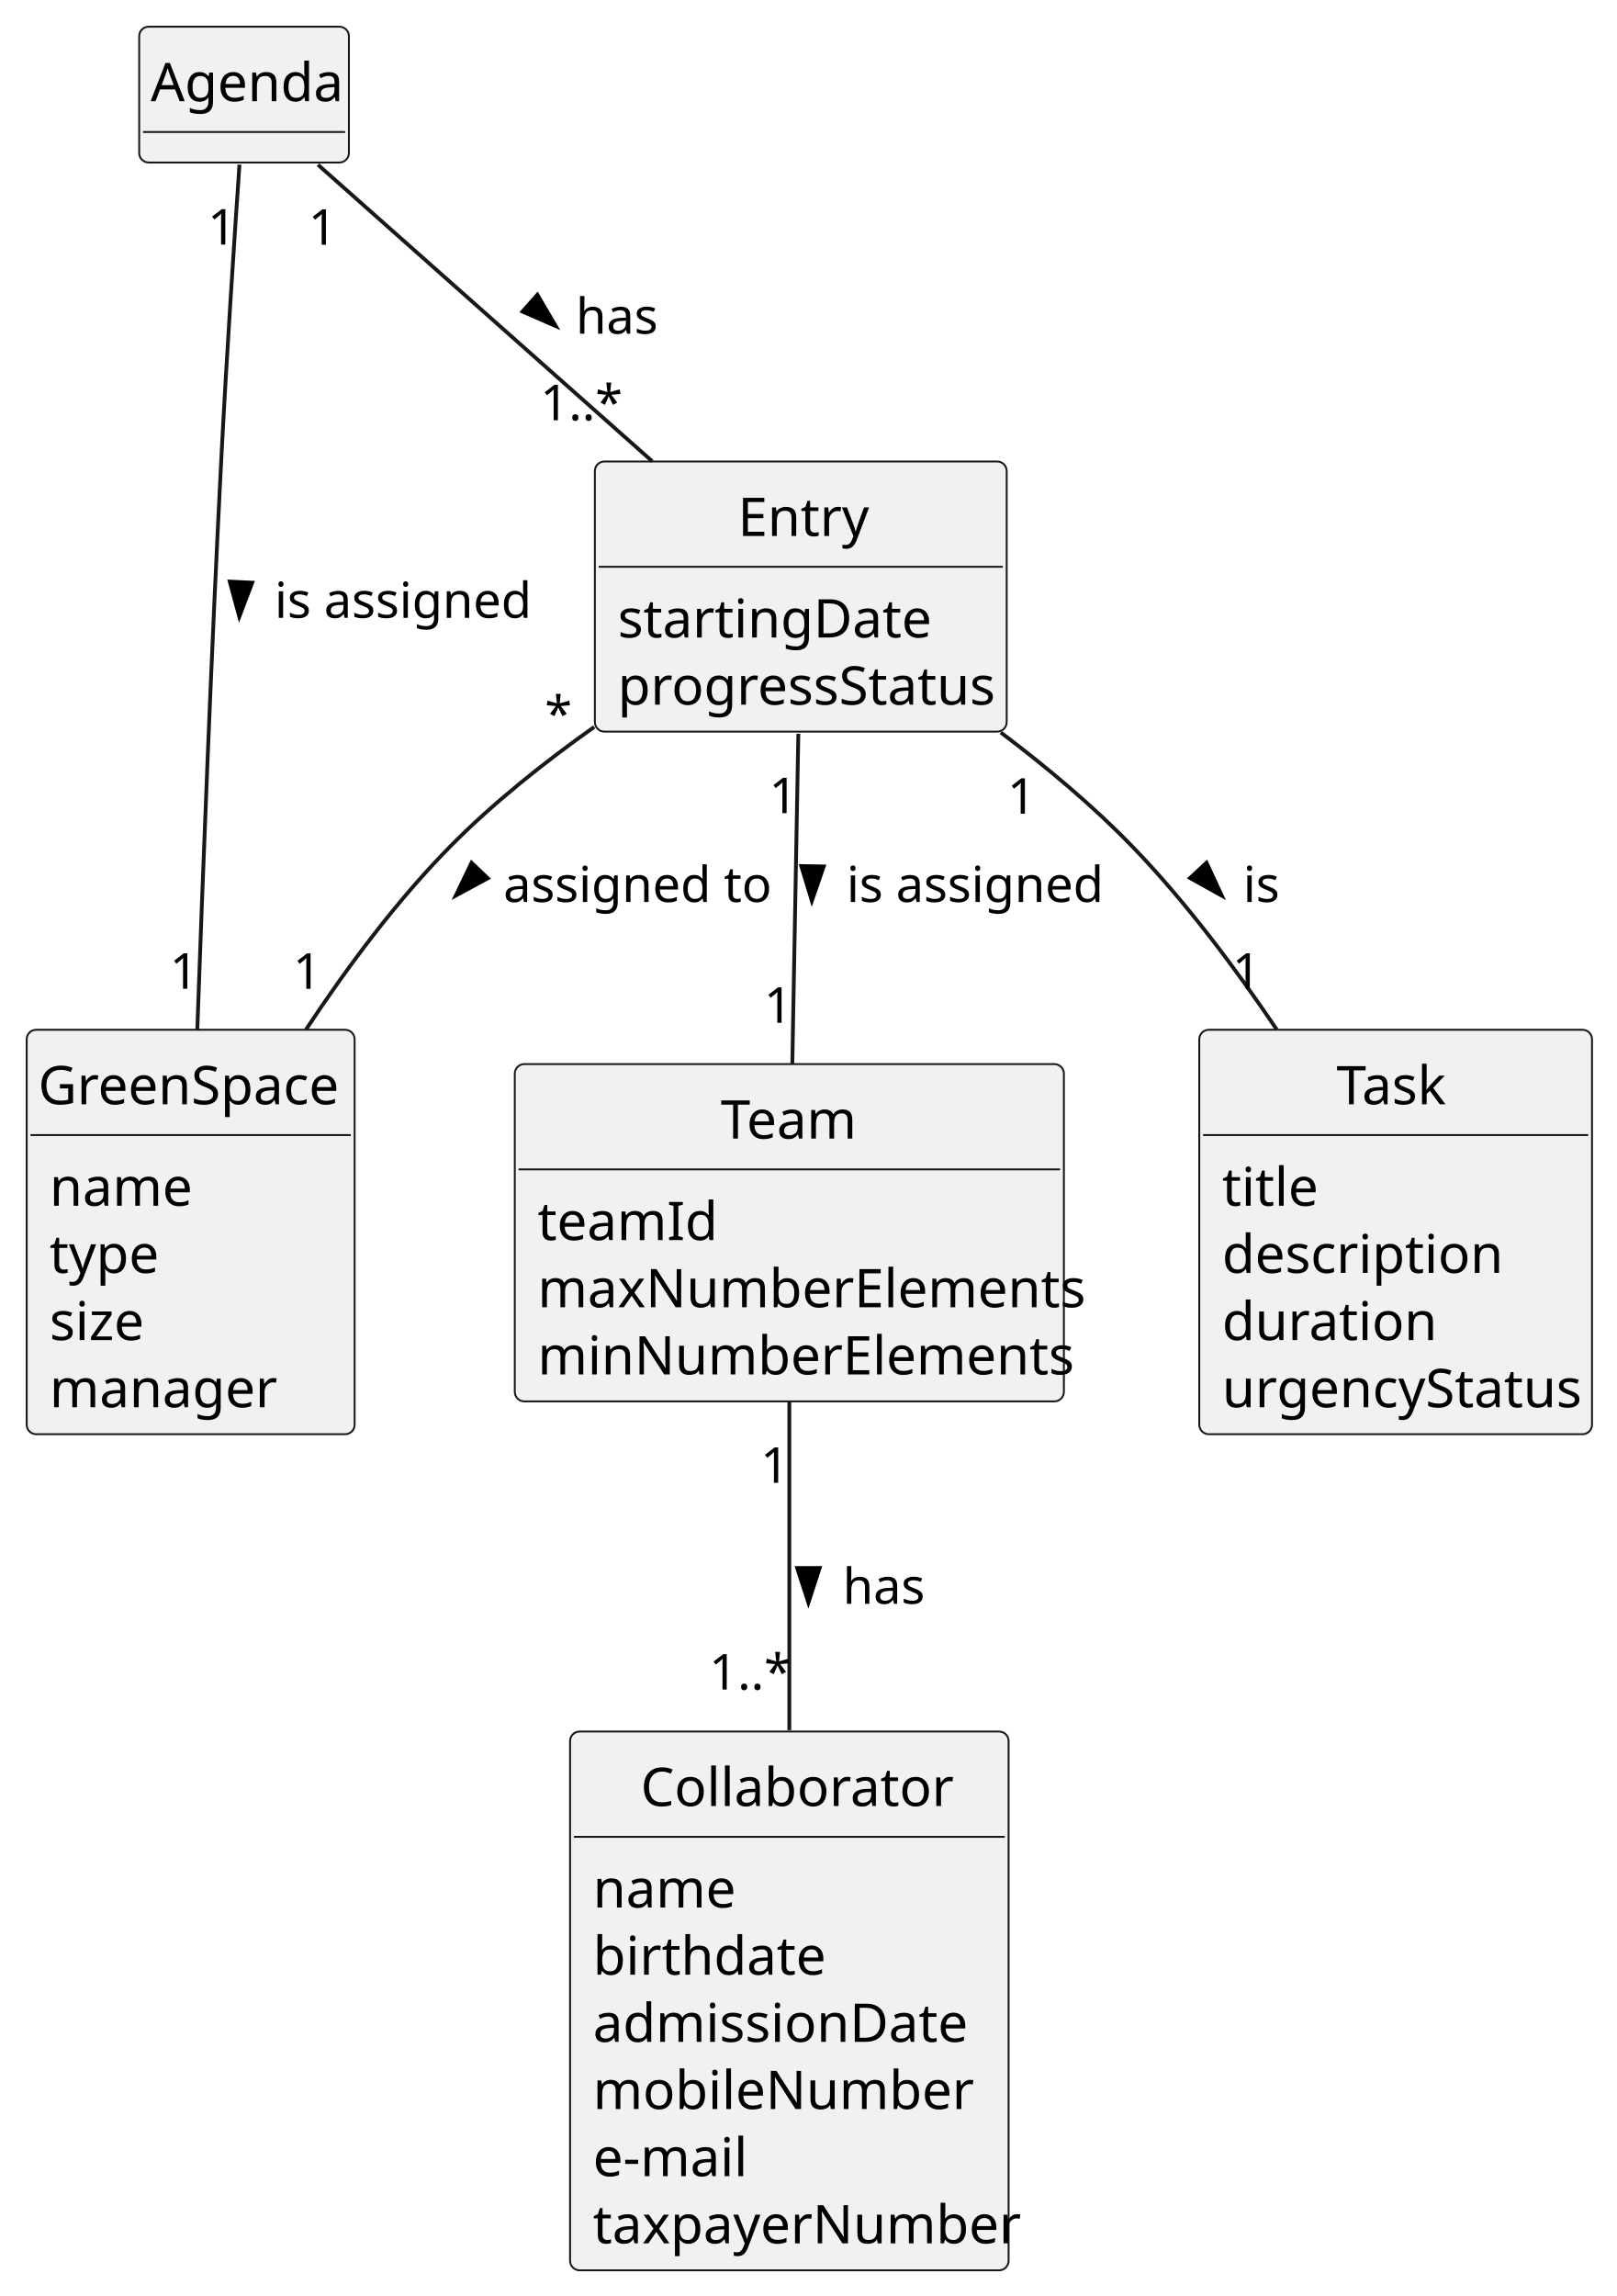
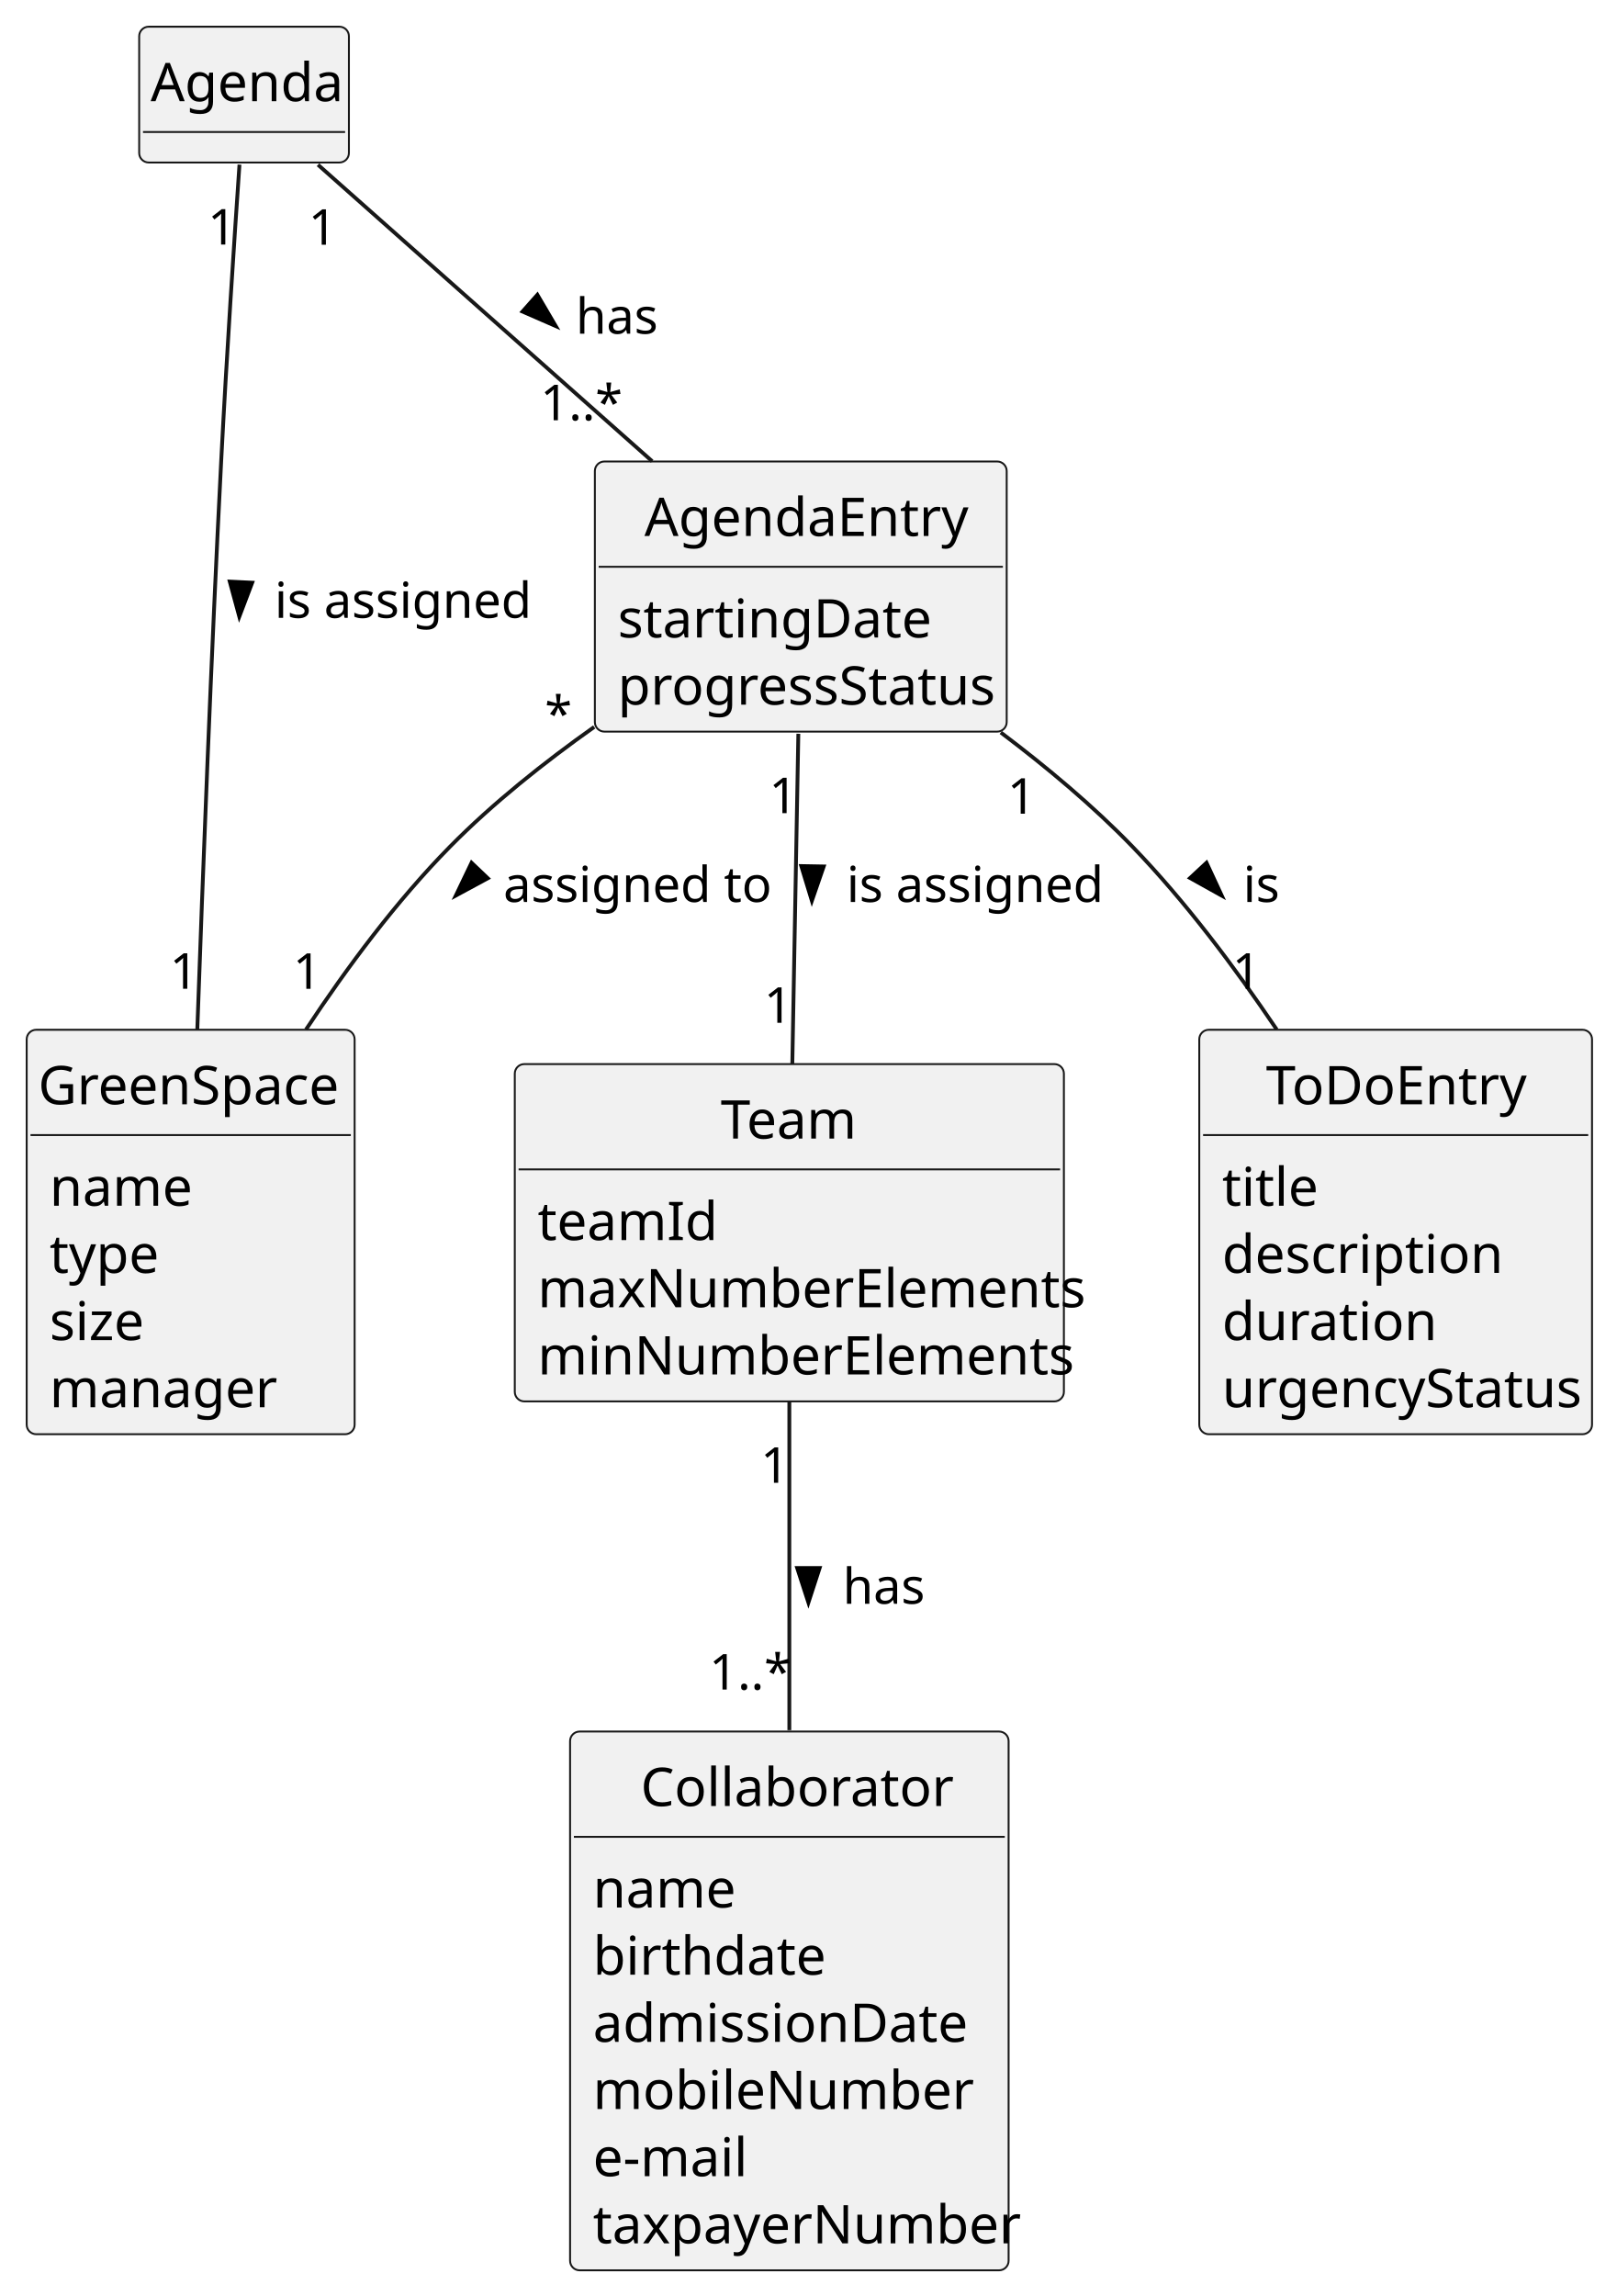
<svg xmlns="http://www.w3.org/2000/svg" contentStyleType="text/css" height="602px" preserveAspectRatio="none" style="width:424px;height:602px;background:#FFFFFF;" version="1.1" viewBox="0 0 424 602" width="424px" zoomAndPan="magnify">
  <defs />
  <g>
    <g id="elem_Collaborator">
      <rect codeLine="13" fill="#F1F1F1" height="141.266" id="Collaborator" rx="2.5" ry="2.5" style="stroke:#181818;stroke-width:0.5;" width="115" x="149.5" y="454" />
      <text fill="#000000" font-family="sans-serif" font-size="14" lengthAdjust="spacing" textLength="78" x="168" y="473.533">Collaborator</text>
      <line style="stroke:#181818;stroke-width:0.5;" x1="150.5" x2="263.5" y1="481.609" y2="481.609" />
      <text fill="#000000" font-family="sans-serif" font-size="14" lengthAdjust="spacing" textLength="35" x="155.5" y="500.143">name</text>
      <text fill="#000000" font-family="sans-serif" font-size="14" lengthAdjust="spacing" textLength="56" x="155.5" y="517.752">birthdate</text>
      <text fill="#000000" font-family="sans-serif" font-size="14" lengthAdjust="spacing" textLength="93" x="155.5" y="535.361">admissionDate</text>
      <text fill="#000000" font-family="sans-serif" font-size="14" lengthAdjust="spacing" textLength="90" x="155.5" y="552.971">mobileNumber</text>
      <text fill="#000000" font-family="sans-serif" font-size="14" lengthAdjust="spacing" textLength="38" x="155.5" y="570.58">e-mail</text>
      <text fill="#000000" font-family="sans-serif" font-size="14" lengthAdjust="spacing" textLength="103" x="155.5" y="588.189">taxpayerNumber</text>
    </g>
    <g id="elem_Team">
      <rect codeLine="22" fill="#F1F1F1" height="88.438" id="Team" rx="2.5" ry="2.5" style="stroke:#181818;stroke-width:0.5;" width="144" x="135" y="279" />
      <text fill="#000000" font-family="sans-serif" font-size="14" lengthAdjust="spacing" textLength="36" x="189" y="298.533">Team</text>
      <line style="stroke:#181818;stroke-width:0.5;" x1="136" x2="278" y1="306.609" y2="306.609" />
      <text fill="#000000" font-family="sans-serif" font-size="14" lengthAdjust="spacing" textLength="42" x="141" y="325.143">teamId</text>
      <text fill="#000000" font-family="sans-serif" font-size="14" lengthAdjust="spacing" textLength="132" x="141" y="342.752">maxNumberElements</text>
      <text fill="#000000" font-family="sans-serif" font-size="14" lengthAdjust="spacing" textLength="129" x="141" y="360.361">minNumberElements</text>
    </g>
    <g id="elem_GreenSpace">
      <rect codeLine="28" fill="#F1F1F1" height="106.047" id="GreenSpace" rx="2.5" ry="2.5" style="stroke:#181818;stroke-width:0.5;" width="86" x="7" y="270" />
      <text fill="#000000" font-family="sans-serif" font-size="14" lengthAdjust="spacing" textLength="80" x="10" y="289.533">GreenSpace</text>
      <line style="stroke:#181818;stroke-width:0.5;" x1="8" x2="92" y1="297.609" y2="297.609" />
      <text fill="#000000" font-family="sans-serif" font-size="14" lengthAdjust="spacing" textLength="35" x="13" y="316.143">name</text>
      <text fill="#000000" font-family="sans-serif" font-size="14" lengthAdjust="spacing" textLength="27" x="13" y="333.752">type</text>
      <text fill="#000000" font-family="sans-serif" font-size="14" lengthAdjust="spacing" textLength="24" x="13" y="351.361">size</text>
      <text fill="#000000" font-family="sans-serif" font-size="14" lengthAdjust="spacing" textLength="56" x="13" y="368.971">manager</text>
    </g>
-     <g id="elem_Entry">
-       <rect codeLine="36" fill="#F1F1F1" height="70.828" id="Entry" rx="2.5" ry="2.5" style="stroke:#181818;stroke-width:0.5;" width="108" x="156" y="121" />
-       <text fill="#000000" font-family="sans-serif" font-size="14" lengthAdjust="spacing" textLength="33" x="193.5" y="140.533">Entry</text>
+     <g id="elem_AgendaEntry">
+       <rect codeLine="36" fill="#F1F1F1" height="70.828" id="AgendaEntry" rx="2.5" ry="2.5" style="stroke:#181818;stroke-width:0.5;" width="108" x="156" y="121" />
+       <text fill="#000000" font-family="sans-serif" font-size="14" lengthAdjust="spacing" textLength="82" x="169" y="140.533">AgendaEntry</text>
      <line style="stroke:#181818;stroke-width:0.5;" x1="157" x2="263" y1="148.609" y2="148.609" />
      <text fill="#000000" font-family="sans-serif" font-size="14" lengthAdjust="spacing" textLength="77" x="162" y="167.143">startingDate</text>
      <text fill="#000000" font-family="sans-serif" font-size="14" lengthAdjust="spacing" textLength="96" x="162" y="184.752">progressStatus</text>
    </g>
-     <g id="elem_Task">
-       <rect codeLine="43" fill="#F1F1F1" height="106.047" id="Task" rx="2.5" ry="2.5" style="stroke:#181818;stroke-width:0.5;" width="103" x="314.5" y="270" />
-       <text fill="#000000" font-family="sans-serif" font-size="14" lengthAdjust="spacing" textLength="31" x="350.5" y="289.533">Task</text>
+     <g id="elem_ToDoEntry">
+       <rect codeLine="43" fill="#F1F1F1" height="106.047" id="ToDoEntry" rx="2.5" ry="2.5" style="stroke:#181818;stroke-width:0.5;" width="103" x="314.5" y="270" />
+       <text fill="#000000" font-family="sans-serif" font-size="14" lengthAdjust="spacing" textLength="68" x="332" y="289.533">ToDoEntry</text>
      <line style="stroke:#181818;stroke-width:0.5;" x1="315.5" x2="416.5" y1="297.609" y2="297.609" />
      <text fill="#000000" font-family="sans-serif" font-size="14" lengthAdjust="spacing" textLength="22" x="320.5" y="316.143">title</text>
      <text fill="#000000" font-family="sans-serif" font-size="14" lengthAdjust="spacing" textLength="69" x="320.5" y="333.752">description</text>
      <text fill="#000000" font-family="sans-serif" font-size="14" lengthAdjust="spacing" textLength="52" x="320.5" y="351.361">duration</text>
      <text fill="#000000" font-family="sans-serif" font-size="14" lengthAdjust="spacing" textLength="91" x="320.5" y="368.971">urgencyStatus</text>
    </g>
    <g id="elem_Agenda">
      <rect codeLine="52" fill="#F1F1F1" height="35.609" id="Agenda" rx="2.5" ry="2.5" style="stroke:#181818;stroke-width:0.5;" width="55" x="36.5" y="7" />
      <text fill="#000000" font-family="sans-serif" font-size="14" lengthAdjust="spacing" textLength="49" x="39.5" y="26.533">Agenda</text>
      <line style="stroke:#181818;stroke-width:0.5;" x1="37.5" x2="90.5" y1="34.609" y2="34.609" />
    </g>
-     <g id="link_Agenda_Entry">
-       <path codeLine="55" d="M83.39,43.2 C105.65,62.94 142.74,95.84 171.03,120.94 " fill="none" id="Agenda-Entry" style="stroke:#181818;stroke-width:1.0;" />
+     <g id="link_Agenda_AgendaEntry">
+       <path codeLine="55" d="M83.39,43.2 C105.65,62.94 142.74,95.84 171.03,120.94 " fill="none" id="Agenda-AgendaEntry" style="stroke:#181818;stroke-width:1.0;" />
      <polygon fill="#000000" points="145.74,85.494,140.924,77.293,137.024,81.69,145.74,85.494" style="stroke:#000000;stroke-width:1.0;" />
      <text fill="#000000" font-family="sans-serif" font-size="13" lengthAdjust="spacing" textLength="21" x="151" y="87.495">has</text>
      <text fill="#000000" font-family="sans-serif" font-size="13" lengthAdjust="spacing" textLength="7" x="80.859" y="64.168">1</text>
      <text fill="#000000" font-family="sans-serif" font-size="13" lengthAdjust="spacing" textLength="20" x="141.695" y="110.181">1..*</text>
    </g>
-     <g id="link_Entry_Task">
-       <path codeLine="57" d="M262.45,192.05 C274.44,201.09 286.68,211.32 297,222 C310.85,236.33 323.88,253.71 334.81,269.93 " fill="none" id="Entry-Task" style="stroke:#181818;stroke-width:1.0;" />
+     <g id="link_AgendaEntry_ToDoEntry">
+       <path codeLine="57" d="M262.45,192.05 C274.44,201.09 286.68,211.32 297,222 C310.85,236.33 323.88,253.71 334.81,269.93 " fill="none" id="AgendaEntry-ToDoEntry" style="stroke:#181818;stroke-width:1.0;" />
      <polygon fill="#000000" points="320.403,234.839,316.4,226.212,312.094,230.213,320.403,234.839" style="stroke:#000000;stroke-width:1.0;" />
      <text fill="#000000" font-family="sans-serif" font-size="13" lengthAdjust="spacing" textLength="10" x="326" y="236.495">is</text>
      <text fill="#000000" font-family="sans-serif" font-size="13" lengthAdjust="spacing" textLength="7" x="264.169" y="213.349">1</text>
      <text fill="#000000" font-family="sans-serif" font-size="13" lengthAdjust="spacing" textLength="7" x="323.149" y="259.239">1</text>
    </g>
-     <g id="link_Entry_GreenSpace">
-       <path codeLine="59" d="M155.83,190.6 C142.7,199.9 129.23,210.61 118,222 C104,236.2 91.02,253.64 80.24,269.95 " fill="none" id="Entry-GreenSpace" style="stroke:#181818;stroke-width:1.0;" />
+     <g id="link_AgendaEntry_GreenSpace">
+       <path codeLine="59" d="M155.83,190.6 C142.7,199.9 129.23,210.61 118,222 C104,236.2 91.02,253.64 80.24,269.95 " fill="none" id="AgendaEntry-GreenSpace" style="stroke:#181818;stroke-width:1.0;" />
      <polygon fill="#000000" points="119.551,234.796,127.918,230.274,123.662,226.22,119.551,234.796" style="stroke:#000000;stroke-width:1.0;" />
      <text fill="#000000" font-family="sans-serif" font-size="13" lengthAdjust="spacing" textLength="67" x="132" y="236.495">assigned to</text>
      <text fill="#000000" font-family="sans-serif" font-size="13" lengthAdjust="spacing" textLength="5" x="142.861" y="191.802">*</text>
      <text fill="#000000" font-family="sans-serif" font-size="13" lengthAdjust="spacing" textLength="7" x="76.833" y="259.262">1</text>
    </g>
-     <g id="link_Entry_Team">
-       <path codeLine="61" d="M209.36,192.39 C208.9,217.66 208.28,251.99 207.78,278.97 " fill="none" id="Entry-Team" style="stroke:#181818;stroke-width:1.0;" />
+     <g id="link_AgendaEntry_Team">
+       <path codeLine="61" d="M209.36,192.39 C208.9,217.66 208.28,251.99 207.78,278.97 " fill="none" id="AgendaEntry-Team" style="stroke:#181818;stroke-width:1.0;" />
      <polygon fill="#000000" points="212.909,236.175,216.012,227.185,210.135,227.078,212.909,236.175" style="stroke:#000000;stroke-width:1.0;" />
      <text fill="#000000" font-family="sans-serif" font-size="13" lengthAdjust="spacing" textLength="66" x="222" y="236.495">is assigned</text>
      <text fill="#000000" font-family="sans-serif" font-size="13" lengthAdjust="spacing" textLength="7" x="201.674" y="213.198">1</text>
      <text fill="#000000" font-family="sans-serif" font-size="13" lengthAdjust="spacing" textLength="7" x="200.346" y="268.166">1</text>
    </g>
    <g id="link_Team_Collaborator">
      <path codeLine="63" d="M207,367.29 C207,392.5 207,424.89 207,453.63 " fill="none" id="Team-Collaborator" style="stroke:#181818;stroke-width:1.0;" />
      <polygon fill="#000000" points="212,420.176,214.939,411.131,209.061,411.131,212,420.176" style="stroke:#000000;stroke-width:1.0;" />
      <text fill="#000000" font-family="sans-serif" font-size="13" lengthAdjust="spacing" textLength="21" x="221" y="420.495">has</text>
      <text fill="#000000" font-family="sans-serif" font-size="13" lengthAdjust="spacing" textLength="7" x="199.464" y="388.785">1</text>
      <text fill="#000000" font-family="sans-serif" font-size="13" lengthAdjust="spacing" textLength="20" x="185.969" y="442.996">1..*</text>
    </g>
    <g id="link_Agenda_GreenSpace">
      <path codeLine="65" d="M62.8,43.16 C61.49,62.18 59.4,93.77 58,121 C55.4,171.57 53.18,229.34 51.74,269.93 " fill="none" id="Agenda-GreenSpace" style="stroke:#181818;stroke-width:1.0;" />
      <polygon fill="#000000" points="62.756,161.67,66.132,152.779,60.262,152.492,62.756,161.67" style="stroke:#000000;stroke-width:1.0;" />
      <text fill="#000000" font-family="sans-serif" font-size="13" lengthAdjust="spacing" textLength="66" x="72" y="161.995">is assigned</text>
      <text fill="#000000" font-family="sans-serif" font-size="13" lengthAdjust="spacing" textLength="7" x="54.478" y="64.117">1</text>
      <text fill="#000000" font-family="sans-serif" font-size="13" lengthAdjust="spacing" textLength="7" x="44.504" y="259.239">1</text>
    </g>
  </g>
</svg>
